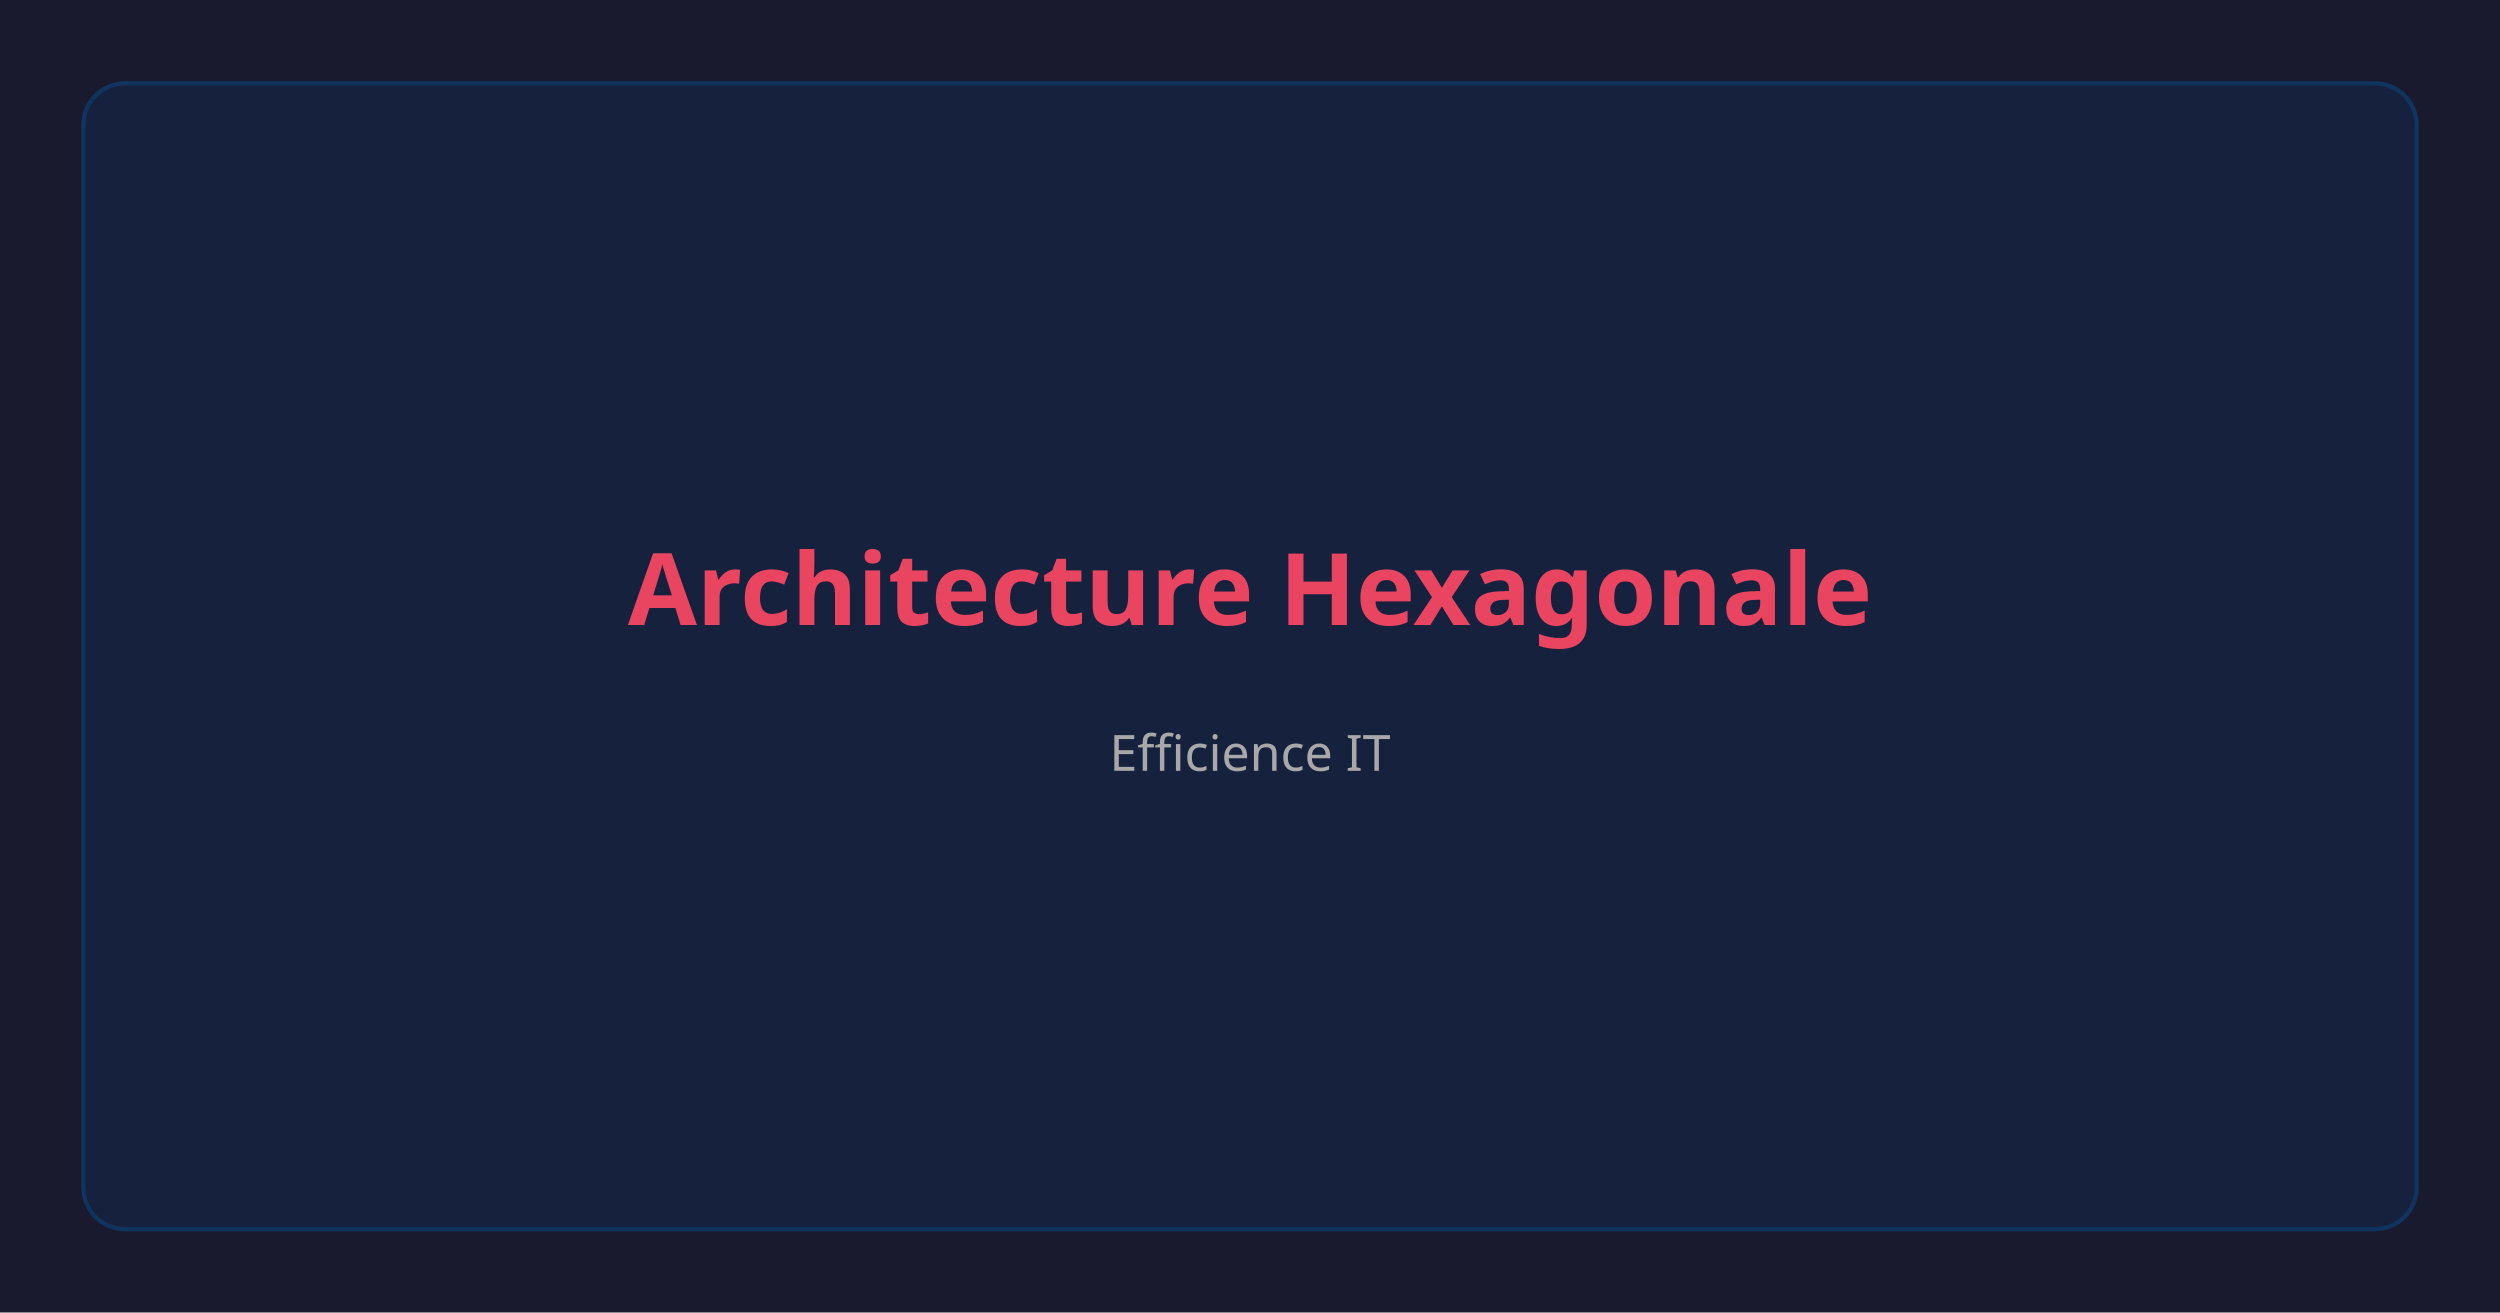
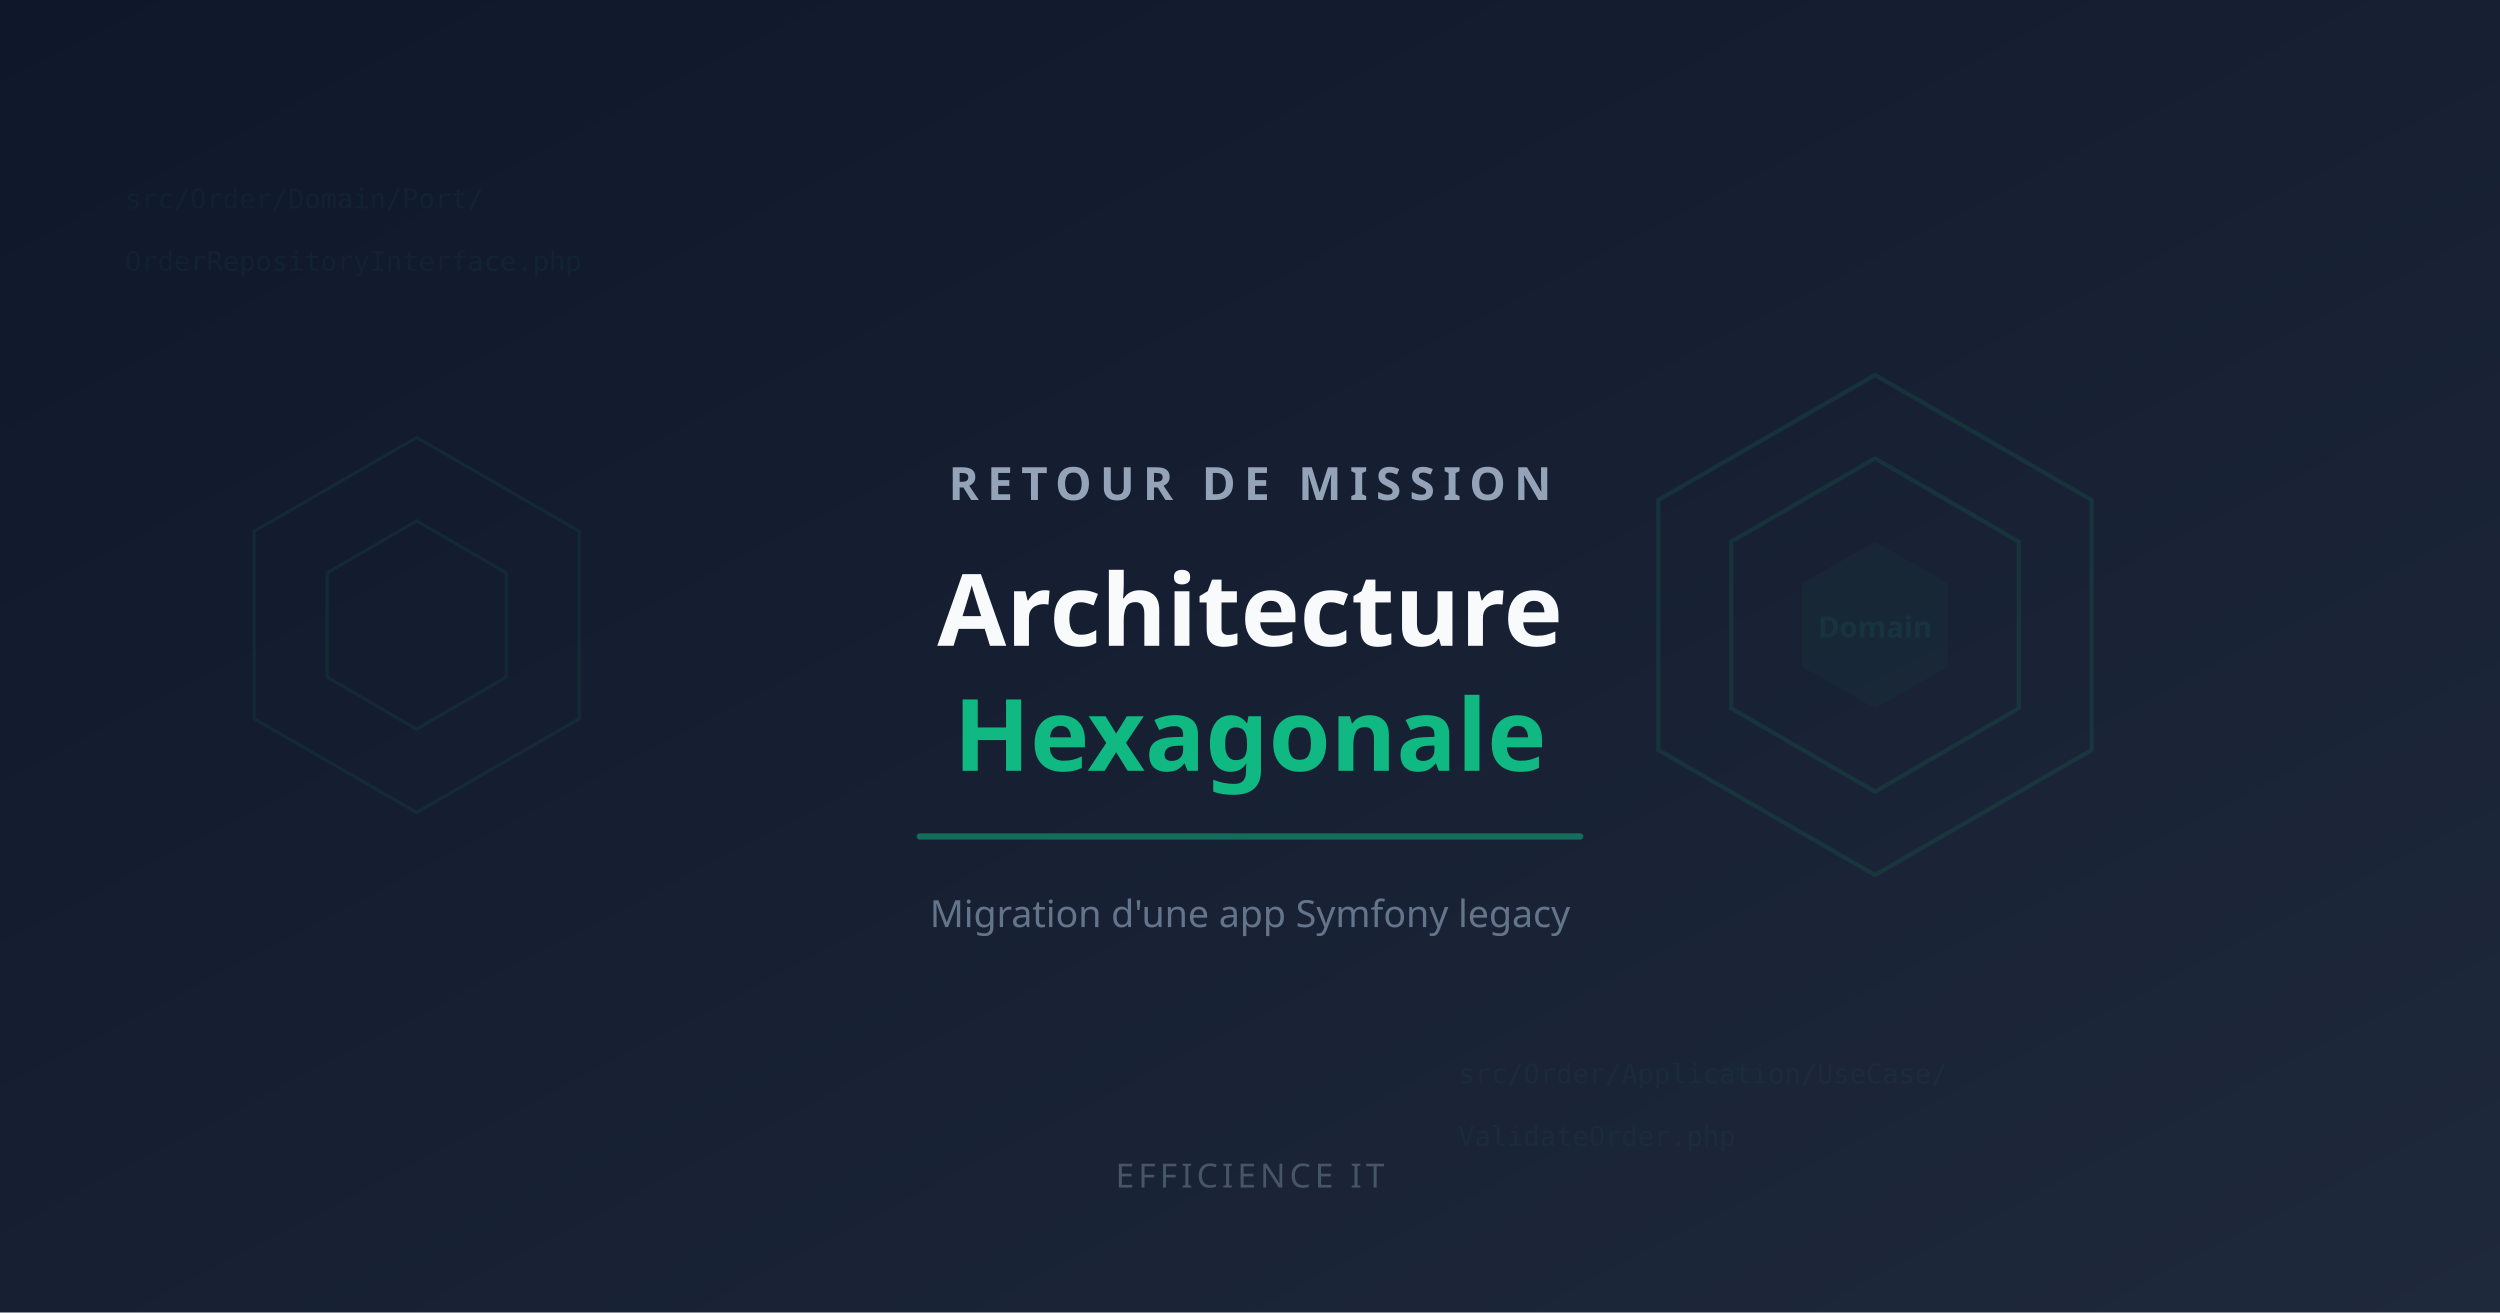
<svg xmlns="http://www.w3.org/2000/svg" width="1200" height="630" viewBox="0 0 1200 630">
-   <rect width="1200" height="630" fill="#1a1a2e" />
-   <rect x="40" y="40" width="1120" height="550" rx="20" fill="#16213e" stroke="#0f3460" stroke-width="2" />
-   <text x="600" y="300" text-anchor="middle" font-family="system-ui,sans-serif" font-size="48" font-weight="bold" fill="#e94560">Architecture Hexagonale</text>
-   <text x="600" y="370" text-anchor="middle" font-family="system-ui,sans-serif" font-size="24" fill="#a8a8a8">Efficience IT</text>
+   <defs>
+     <linearGradient id="bg" x1="0%" y1="0%" x2="100%" y2="100%">
+       <stop offset="0%" stop-color="#0f172a" />
+       <stop offset="100%" stop-color="#1e293b" />
+     </linearGradient>
+   </defs>
+   <rect width="1200" height="630" fill="url(#bg)" />
+   <g transform="translate(900,300)" opacity="0.12">
+     <polygon points="0,-120 104,-60 104,60 0,120 -104,60 -104,-60" fill="none" stroke="#10b981" stroke-width="2" />
+     <polygon points="0,-80 69,-40 69,40 0,80 -69,40 -69,-40" fill="none" stroke="#10b981" stroke-width="2" />
+     <polygon points="0,-40 35,-20 35,20 0,40 -35,20 -35,-20" fill="#10b981" opacity="0.3" />
+     <text y="6" text-anchor="middle" font-family="system-ui,sans-serif" font-size="14" font-weight="bold" fill="#10b981">Domain</text>
+   </g>
+   <g transform="translate(200,300)" opacity="0.08">
+     <polygon points="0,-90 78,-45 78,45 0,90 -78,45 -78,-45" fill="none" stroke="#10b981" stroke-width="1.5" />
+     <polygon points="0,-50 43,-25 43,25 0,50 -43,25 -43,-25" fill="none" stroke="#10b981" stroke-width="1.5" />
+   </g>
+   <g opacity="0.05">
+     <text x="60" y="100" font-family="monospace" font-size="13" fill="#10b981">src/Order/Domain/Port/</text>
+     <text x="60" y="130" font-family="monospace" font-size="13" fill="#10b981">  OrderRepositoryInterface.php</text>
+     <text x="700" y="520" font-family="monospace" font-size="13" fill="#10b981">src/Order/Application/UseCase/</text>
+     <text x="700" y="550" font-family="monospace" font-size="13" fill="#10b981">  ValidateOrder.php</text>
+   </g>
+   <text x="600" y="240" text-anchor="middle" font-family="system-ui,sans-serif" font-size="22" font-weight="600" fill="#94a3b8" letter-spacing="4">RETOUR DE MISSION</text>
+   <text x="600" y="310" text-anchor="middle" font-family="system-ui,sans-serif" font-size="48" font-weight="800" fill="#f8fafc">Architecture</text>
+   <text x="600" y="370" text-anchor="middle" font-family="system-ui,sans-serif" font-size="48" font-weight="800" fill="#10b981">Hexagonale</text>
+   <rect x="440" y="400" width="320" height="3" rx="1.5" fill="#10b981" opacity="0.5" />
+   <text x="600" y="445" text-anchor="middle" font-family="system-ui,sans-serif" font-size="18" fill="#64748b">Migration d'une app Symfony legacy</text>
+   <text x="600" y="570" text-anchor="middle" font-family="system-ui,sans-serif" font-size="16" fill="#475569" letter-spacing="2">EFFICIENCE IT</text>
</svg>
